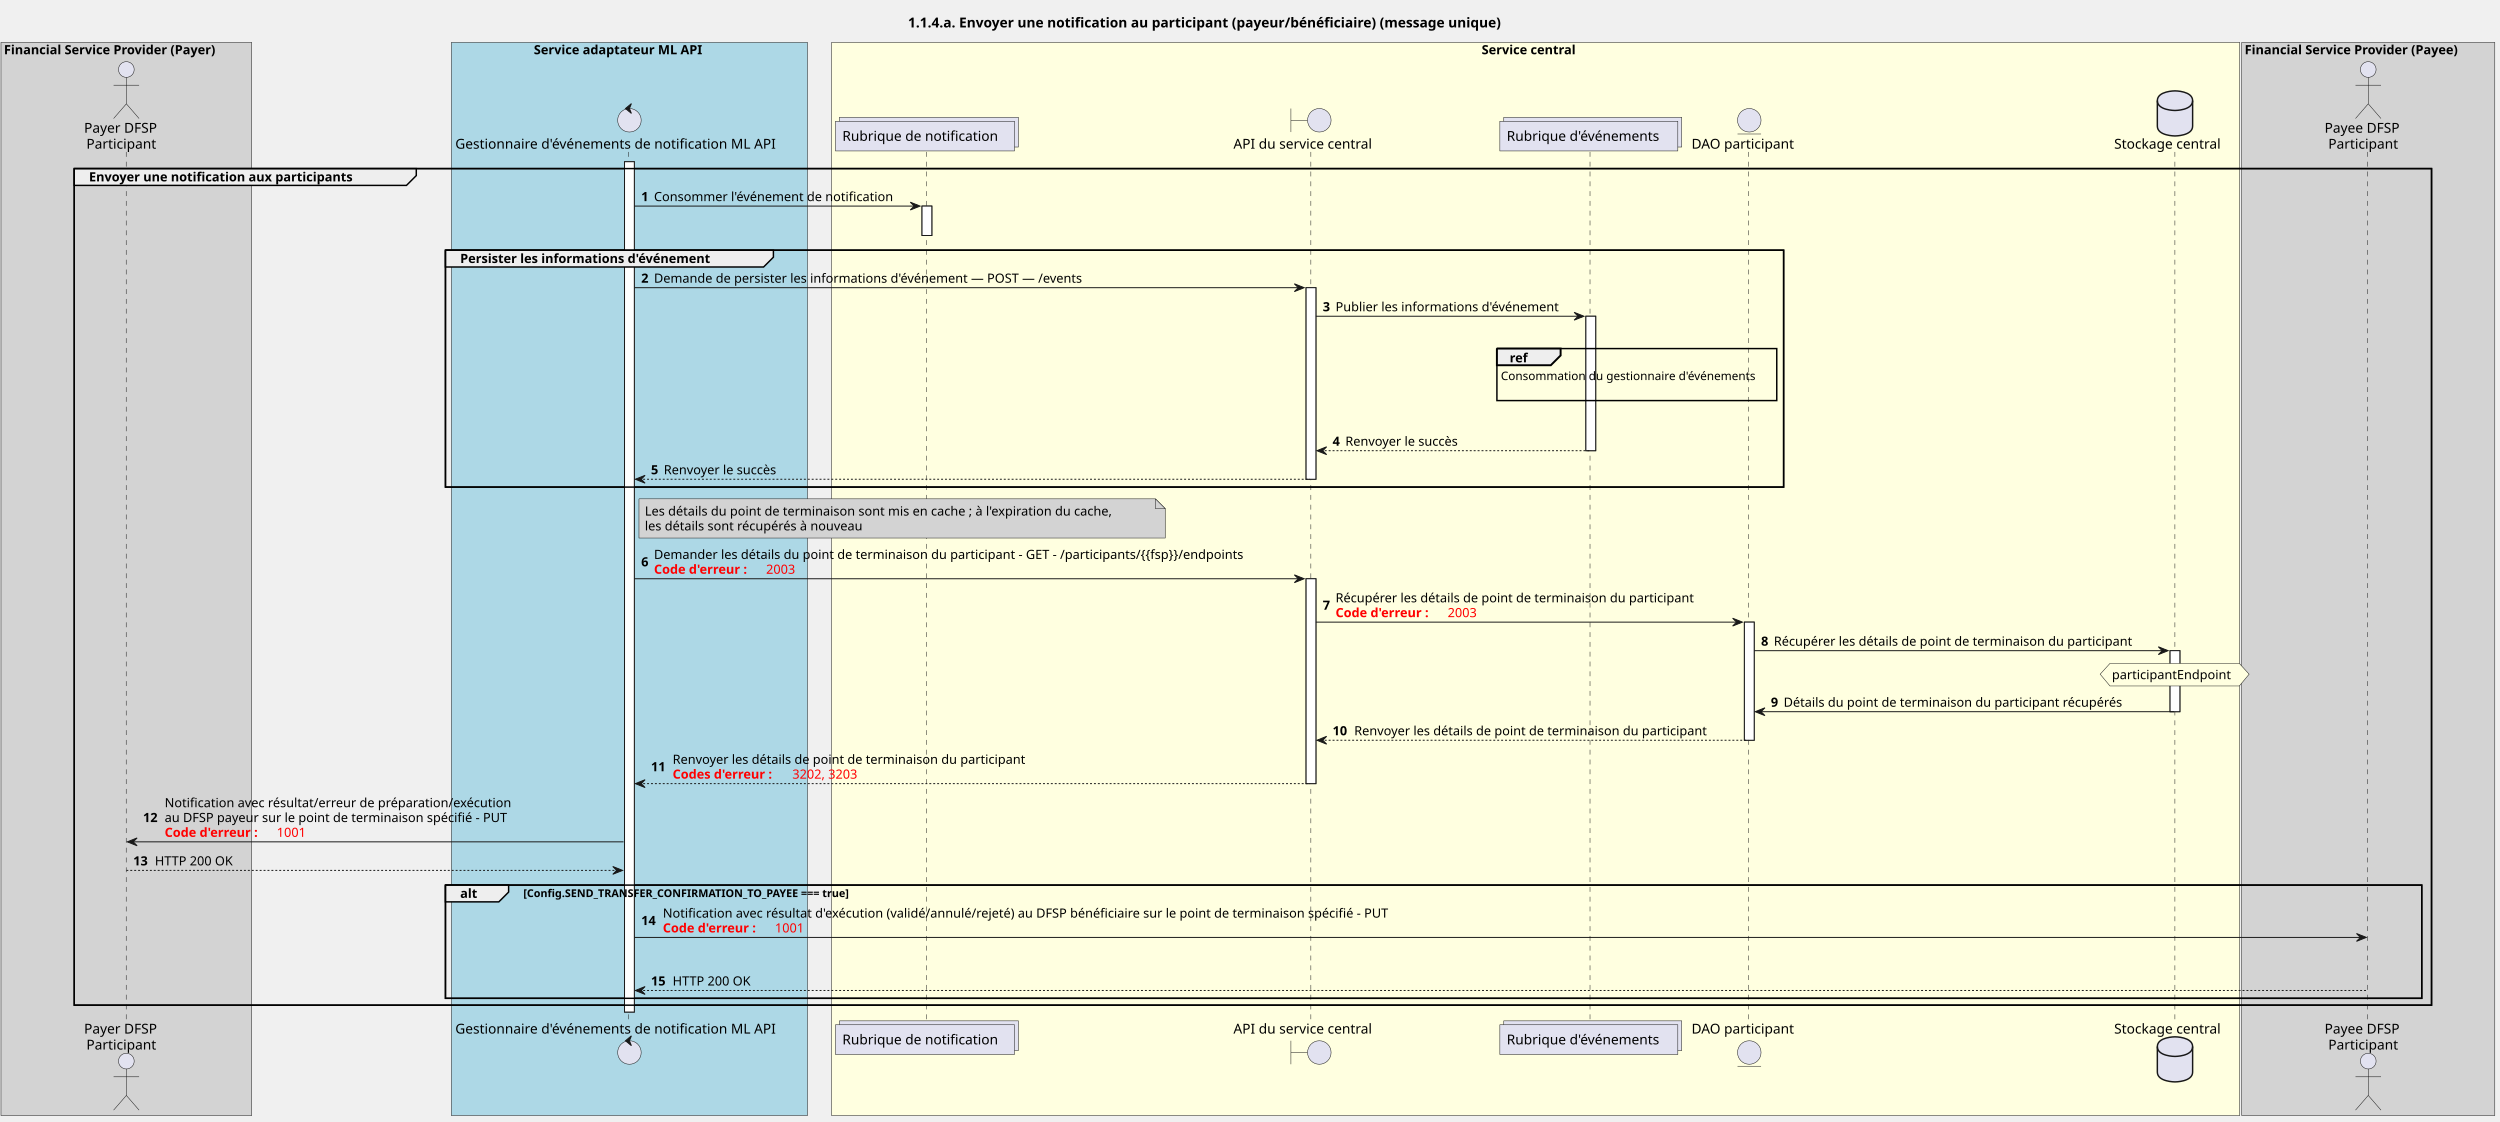
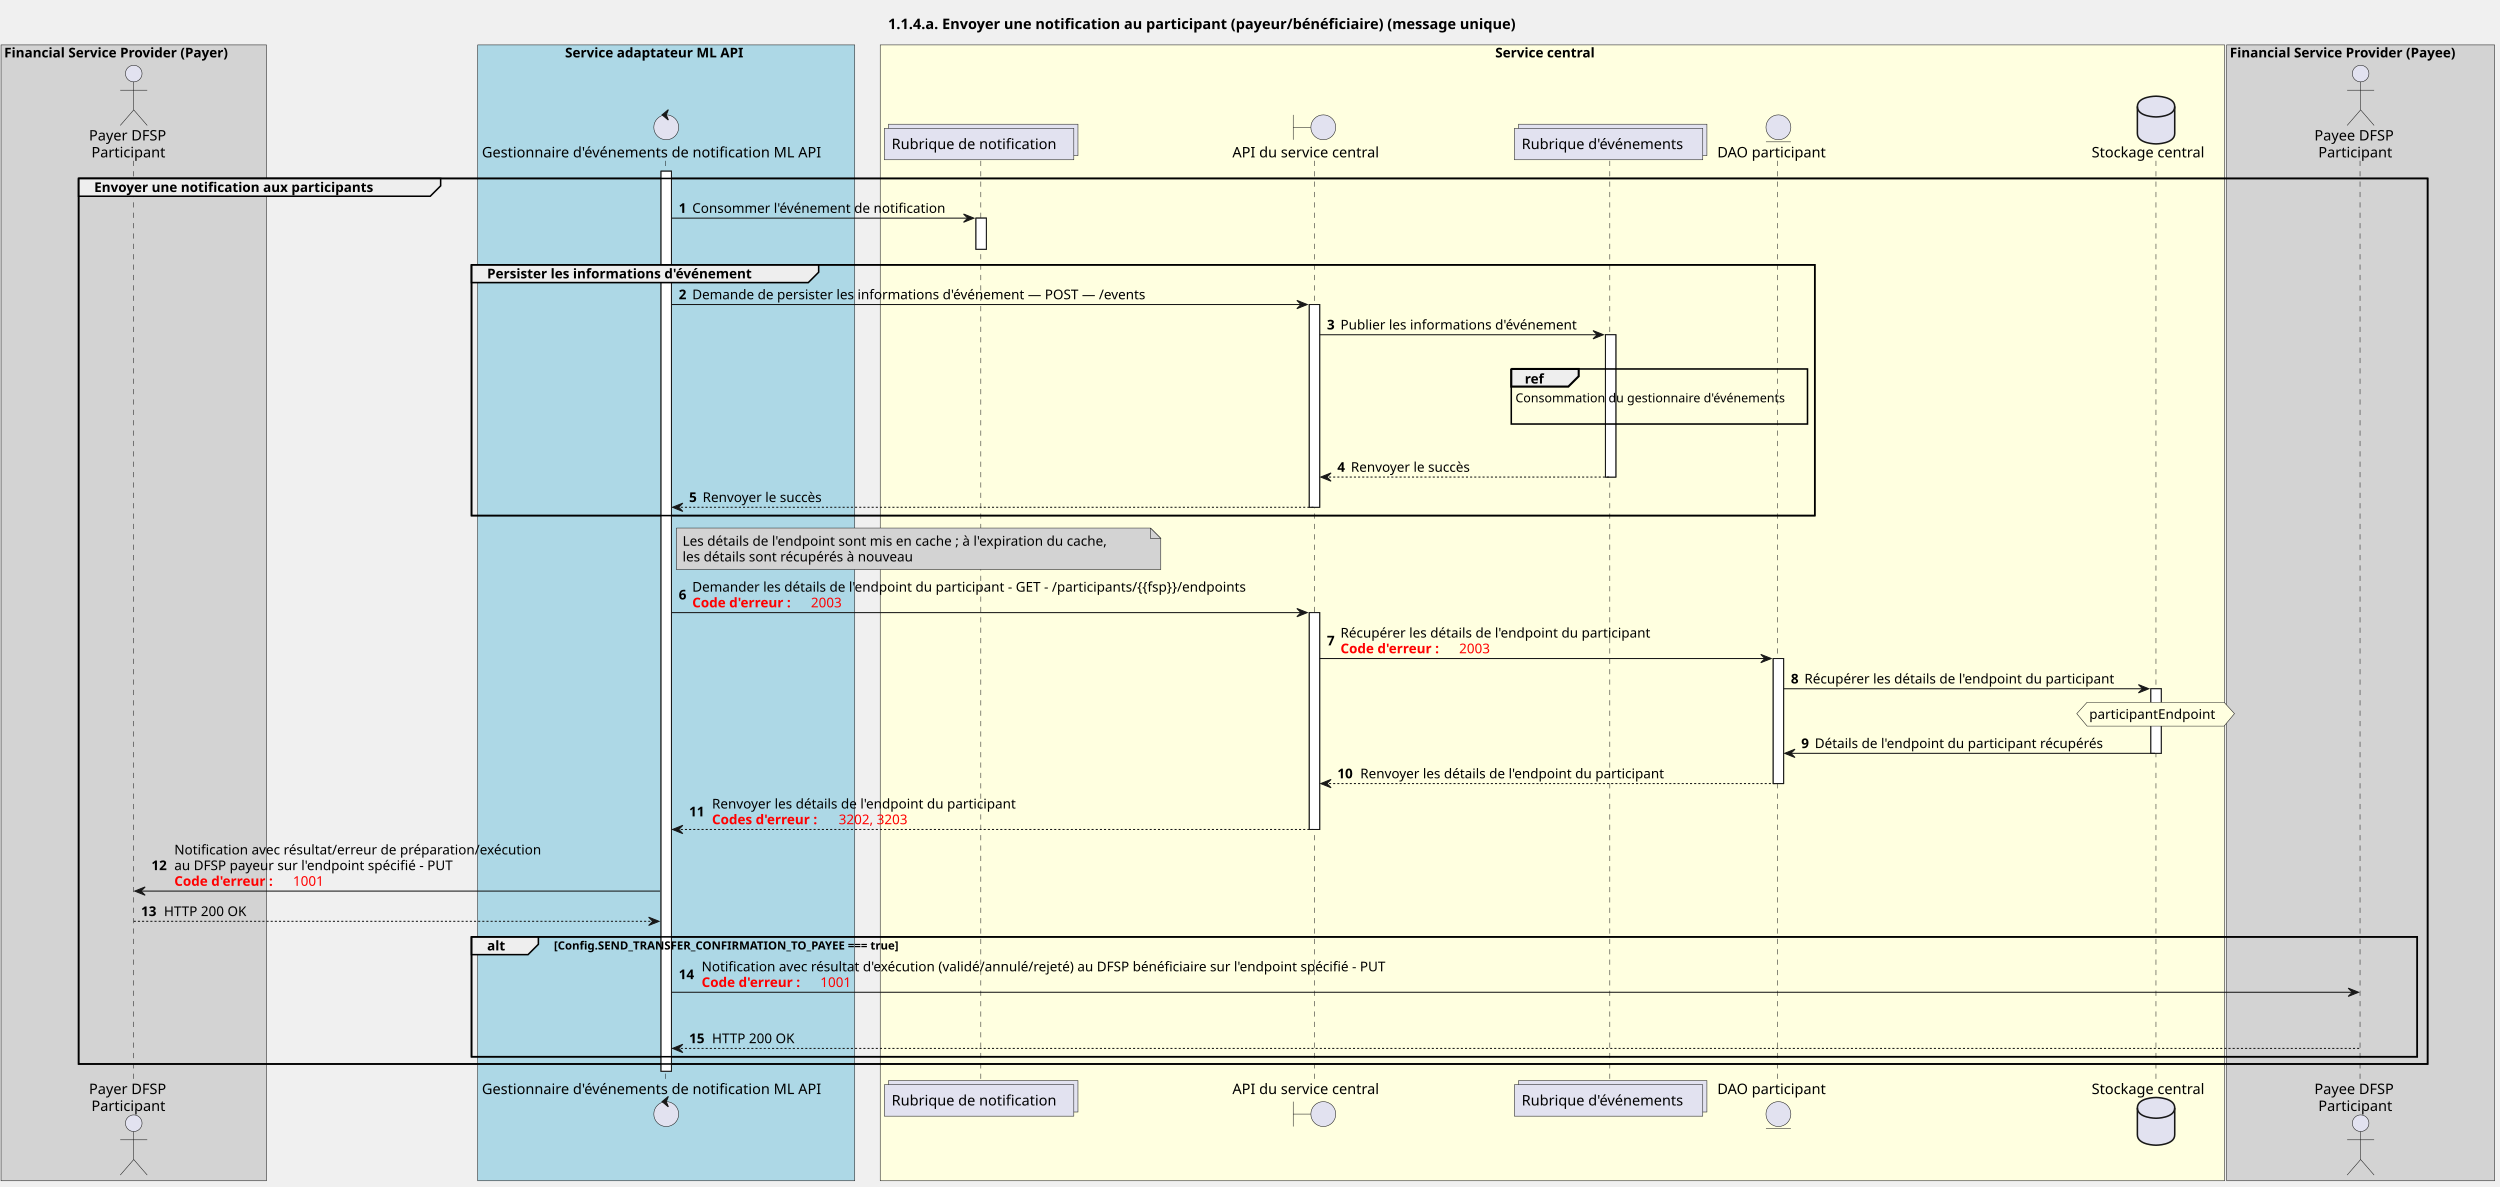
- <svg xmlns="http://www.w3.org/2000/svg" contentStyleType="text/css" height="1144px" preserveAspectRatio="none" style="width:2551px;height:1144px;background:#FFFFFF;" version="1.1" viewBox="0 0 2551 1144" width="2551px" zoomAndPan="magnify">
+ <svg xmlns="http://www.w3.org/2000/svg" contentStyleType="text/css" height="1144px" preserveAspectRatio="none" style="width:2410px;height:1144px;background:#FFFFFF;" version="1.1" viewBox="0 0 2410 1144" width="2410px" zoomAndPan="magnify">
  <defs />
  <g>
-     <text fill="#000000" font-family="sans-serif" font-size="14" font-weight="bold" lengthAdjust="spacing" textLength="692.665" x="926.513" y="27.995">1.1.4.a. Envoyer une notification au participant (payeur/bénéficiaire) (message unique)</text>
+     <text fill="#000000" font-family="sans-serif" font-size="14" font-weight="bold" lengthAdjust="spacing" textLength="692.665" x="856.054" y="27.995">1.1.4.a. Envoyer une notification au participant (payeur/bénéficiaire) (message unique)</text>
    <rect fill="#D3D3D3" height="1094.977" style="stroke:#181818;stroke-width:0.5;" width="255.85" x="1" y="43.297" />
    <text fill="#000000" font-family="sans-serif" font-size="13" font-weight="bold" lengthAdjust="spacing" textLength="249.85" x="4" y="55.364">Financial Service Provider (Payer)</text>
    <rect fill="#ADD8E6" height="1094.977" style="stroke:#181818;stroke-width:0.5;" width="363.433" x="460.549" y="43.297" />
    <text fill="#000000" font-family="sans-serif" font-size="13" font-weight="bold" lengthAdjust="spacing" textLength="195.108" x="544.712" y="55.364">Service adaptateur ML API</text>
-     <rect fill="#FFFFE0" height="1094.977" style="stroke:#181818;stroke-width:0.5;" width="1436.913" x="848.523" y="43.297" />
-     <text fill="#000000" font-family="sans-serif" font-size="13" font-weight="bold" lengthAdjust="spacing" textLength="110.202" x="1511.879" y="55.364">Service central</text>
-     <rect fill="#D3D3D3" height="1094.977" style="stroke:#181818;stroke-width:0.5;" width="258.256" x="2287.436" y="43.297" />
-     <text fill="#000000" font-family="sans-serif" font-size="13" font-weight="bold" lengthAdjust="spacing" textLength="252.256" x="2290.436" y="55.364">Financial Service Provider (Payee)</text>
+     <rect fill="#FFFFE0" height="1094.977" style="stroke:#181818;stroke-width:0.5;" width="1295.995" x="848.523" y="43.297" />
+     <text fill="#000000" font-family="sans-serif" font-size="13" font-weight="bold" lengthAdjust="spacing" textLength="110.202" x="1441.42" y="55.364">Service central</text>
+     <rect fill="#D3D3D3" height="1094.977" style="stroke:#181818;stroke-width:0.5;" width="258.256" x="2146.518" y="43.297" />
+     <text fill="#000000" font-family="sans-serif" font-size="13" font-weight="bold" lengthAdjust="spacing" textLength="252.256" x="2149.518" y="55.364">Financial Service Provider (Payee)</text>
    <rect fill="#FFFFFF" height="867.656" style="stroke:#181818;stroke-width:1.0;" width="10" x="637.266" y="165.023" />
    <rect fill="#FFFFFF" height="30" style="stroke:#181818;stroke-width:1.0;" width="10" x="940.841" y="210.289" />
-     <rect fill="#FFFFFF" height="195.469" style="stroke:#181818;stroke-width:1.0;" width="10" x="1332.745" y="293.555" />
-     <rect fill="#FFFFFF" height="209.062" style="stroke:#181818;stroke-width:1.0;" width="10" x="1332.745" y="590.555" />
-     <rect fill="#FFFFFF" height="137.203" style="stroke:#181818;stroke-width:1.0;" width="10" x="1618.248" y="322.688" />
-     <rect fill="#FFFFFF" height="120.531" style="stroke:#181818;stroke-width:1.0;" width="10" x="1779.968" y="634.82" />
-     <rect fill="#FFFFFF" height="62.266" style="stroke:#181818;stroke-width:1.0;" width="10" x="2214.35" y="663.953" />
-     <rect fill="none" height="853.656" style="stroke:#000000;stroke-width:1.5;" width="2405.356" x="75.781" y="172.023" />
-     <rect fill="none" height="241.734" style="stroke:#000000;stroke-width:1.5;" width="1365.459" x="454.549" y="255.289" />
-     <rect fill="none" height="115.531" style="stroke:#000000;stroke-width:1.5;" width="2016.587" x="454.549" y="903.148" />
+     <rect fill="#FFFFFF" height="195.469" style="stroke:#181818;stroke-width:1.0;" width="10" x="1262.166" y="293.555" />
+     <rect fill="#FFFFFF" height="209.062" style="stroke:#181818;stroke-width:1.0;" width="10" x="1262.166" y="590.555" />
+     <rect fill="#FFFFFF" height="137.203" style="stroke:#181818;stroke-width:1.0;" width="10" x="1547.669" y="322.688" />
+     <rect fill="#FFFFFF" height="120.531" style="stroke:#181818;stroke-width:1.0;" width="10" x="1709.389" y="634.82" />
+     <rect fill="#FFFFFF" height="62.266" style="stroke:#181818;stroke-width:1.0;" width="10" x="2073.432" y="663.953" />
+     <rect fill="none" height="853.656" style="stroke:#000000;stroke-width:1.5;" width="2264.438" x="75.781" y="172.023" />
+     <rect fill="none" height="241.734" style="stroke:#000000;stroke-width:1.5;" width="1294.88" x="454.549" y="255.289" />
+     <rect fill="none" height="115.531" style="stroke:#000000;stroke-width:1.5;" width="1875.669" x="454.549" y="903.148" />
    <line style="stroke:#181818;stroke-width:0.5;stroke-dasharray:5.0,5.0;" x1="128.781" x2="128.781" y1="155.023" y2="1042.68" />
    <line style="stroke:#181818;stroke-width:0.5;stroke-dasharray:5.0,5.0;" x1="641.549" x2="641.549" y1="155.023" y2="1042.68" />
    <line style="stroke:#181818;stroke-width:0.5;stroke-dasharray:5.0,5.0;" x1="945.523" x2="945.523" y1="155.023" y2="1042.68" />
-     <line style="stroke:#181818;stroke-width:0.5;stroke-dasharray:5.0,5.0;" x1="1337.593" x2="1337.593" y1="155.023" y2="1042.68" />
-     <line style="stroke:#181818;stroke-width:0.5;stroke-dasharray:5.0,5.0;" x1="1622.45" x2="1622.45" y1="155.023" y2="1042.68" />
-     <line style="stroke:#181818;stroke-width:0.5;stroke-dasharray:5.0,5.0;" x1="1784.047" x2="1784.047" y1="155.023" y2="1042.68" />
-     <line style="stroke:#181818;stroke-width:0.5;stroke-dasharray:5.0,5.0;" x1="2219.263" x2="2219.263" y1="155.023" y2="1042.68" />
-     <line style="stroke:#181818;stroke-width:0.5;stroke-dasharray:5.0,5.0;" x1="2415.991" x2="2415.991" y1="155.023" y2="1042.68" />
+     <line style="stroke:#181818;stroke-width:0.5;stroke-dasharray:5.0,5.0;" x1="1267.013" x2="1267.013" y1="155.023" y2="1042.68" />
+     <line style="stroke:#181818;stroke-width:0.5;stroke-dasharray:5.0,5.0;" x1="1551.871" x2="1551.871" y1="155.023" y2="1042.68" />
+     <line style="stroke:#181818;stroke-width:0.5;stroke-dasharray:5.0,5.0;" x1="1713.467" x2="1713.467" y1="155.023" y2="1042.68" />
+     <line style="stroke:#181818;stroke-width:0.5;stroke-dasharray:5.0,5.0;" x1="2078.345" x2="2078.345" y1="155.023" y2="1042.68" />
+     <line style="stroke:#181818;stroke-width:0.5;stroke-dasharray:5.0,5.0;" x1="2275.073" x2="2275.073" y1="155.023" y2="1042.68" />
    <text fill="#000000" font-family="sans-serif" font-size="14" lengthAdjust="spacing" textLength="80.288" x="85.781" y="135.425">Payer DFSP</text>
    <text fill="#000000" font-family="sans-serif" font-size="14" lengthAdjust="spacing" textLength="75.571" x="88.139" y="151.722">Participant</text>
    <ellipse cx="128.925" cy="70.93" fill="#E2E2F0" rx="8" ry="8" style="stroke:#181818;stroke-width:0.5;" />
    <path d="M128.925,78.93 L128.925,105.93 M115.925,86.93 L141.925,86.93 M128.925,105.93 L115.925,120.93 M128.925,105.93 L141.925,120.93 " fill="none" style="stroke:#181818;stroke-width:0.5;" />
    <text fill="#000000" font-family="sans-serif" font-size="14" lengthAdjust="spacing" textLength="80.288" x="85.781" y="1054.675">Payer DFSP</text>
    <text fill="#000000" font-family="sans-serif" font-size="14" lengthAdjust="spacing" textLength="75.571" x="88.139" y="1070.972">Participant</text>
    <ellipse cx="128.925" cy="1082.773" fill="#E2E2F0" rx="8" ry="8" style="stroke:#181818;stroke-width:0.5;" />
    <path d="M128.925,1090.773 L128.925,1117.773 M115.925,1098.773 L141.925,1098.773 M128.925,1117.773 L115.925,1132.773 M128.925,1117.773 L141.925,1132.773 " fill="none" style="stroke:#181818;stroke-width:0.5;" />
    <text fill="#000000" font-family="sans-serif" font-size="14" lengthAdjust="spacing" textLength="349.433" x="464.549" y="151.722">Gestionnaire d'événements de notification ML API</text>
    <ellipse cx="642.266" cy="122.727" fill="#E2E2F0" rx="12" ry="12" style="stroke:#181818;stroke-width:0.5;" />
    <polygon fill="#181818" points="638.266,110.727,644.266,105.727,642.266,110.727,644.266,115.727,638.266,110.727" style="stroke:#181818;stroke-width:1.0;" />
    <text fill="#000000" font-family="sans-serif" font-size="14" lengthAdjust="spacing" textLength="349.433" x="464.549" y="1054.675">Gestionnaire d'événements de notification ML API</text>
    <ellipse cx="642.266" cy="1073.977" fill="#E2E2F0" rx="12" ry="12" style="stroke:#181818;stroke-width:0.5;" />
    <polygon fill="#181818" points="638.266,1061.977,644.266,1056.977,642.266,1061.977,644.266,1066.977,638.266,1061.977" style="stroke:#181818;stroke-width:1.0;" />
    <rect fill="#E2E2F0" height="30.297" style="stroke:#181818;stroke-width:0.5;" width="182.636" x="856.523" y="119.727" />
    <rect fill="#E2E2F0" height="30.297" style="stroke:#181818;stroke-width:0.5;" width="182.636" x="852.523" y="123.727" />
    <text fill="#000000" font-family="sans-serif" font-size="14" lengthAdjust="spacing" textLength="168.636" x="859.523" y="143.722">Rubrique de notification</text>
    <rect fill="#E2E2F0" height="30.297" style="stroke:#181818;stroke-width:0.5;" width="182.636" x="856.523" y="1041.68" />
    <rect fill="#E2E2F0" height="30.297" style="stroke:#181818;stroke-width:0.5;" width="182.636" x="852.523" y="1045.68" />
    <text fill="#000000" font-family="sans-serif" font-size="14" lengthAdjust="spacing" textLength="168.636" x="859.523" y="1065.675">Rubrique de notification</text>
-     <text fill="#000000" font-family="sans-serif" font-size="14" lengthAdjust="spacing" textLength="152.305" x="1258.593" y="151.722">API du service central</text>
-     <path d="M1317.245,110.727 L1317.245,134.727 M1317.245,122.727 L1334.245,122.727 " fill="none" style="stroke:#181818;stroke-width:0.5;" />
-     <ellipse cx="1346.245" cy="122.727" fill="#E2E2F0" rx="12" ry="12" style="stroke:#181818;stroke-width:0.5;" />
-     <text fill="#000000" font-family="sans-serif" font-size="14" lengthAdjust="spacing" textLength="152.305" x="1258.593" y="1054.675">API du service central</text>
-     <path d="M1317.245,1061.977 L1317.245,1085.977 M1317.245,1073.977 L1334.245,1073.977 " fill="none" style="stroke:#181818;stroke-width:0.5;" />
-     <ellipse cx="1346.245" cy="1073.977" fill="#E2E2F0" rx="12" ry="12" style="stroke:#181818;stroke-width:0.5;" />
-     <rect fill="#E2E2F0" height="30.297" style="stroke:#181818;stroke-width:0.5;" width="181.597" x="1534.45" y="119.727" />
-     <rect fill="#E2E2F0" height="30.297" style="stroke:#181818;stroke-width:0.5;" width="181.597" x="1530.45" y="123.727" />
-     <text fill="#000000" font-family="sans-serif" font-size="14" lengthAdjust="spacing" textLength="167.597" x="1537.45" y="143.722">Rubrique d'événements</text>
-     <rect fill="#E2E2F0" height="30.297" style="stroke:#181818;stroke-width:0.5;" width="181.597" x="1534.45" y="1041.68" />
-     <rect fill="#E2E2F0" height="30.297" style="stroke:#181818;stroke-width:0.5;" width="181.597" x="1530.45" y="1045.68" />
-     <text fill="#000000" font-family="sans-serif" font-size="14" lengthAdjust="spacing" textLength="167.597" x="1537.45" y="1065.675">Rubrique d'événements</text>
-     <text fill="#000000" font-family="sans-serif" font-size="14" lengthAdjust="spacing" textLength="111.843" x="1726.047" y="151.722">DAO participant</text>
-     <ellipse cx="1784.968" cy="122.727" fill="#E2E2F0" rx="12" ry="12" style="stroke:#181818;stroke-width:0.5;" />
-     <line style="stroke:#181818;stroke-width:0.5;" x1="1772.968" x2="1796.968" y1="136.727" y2="136.727" />
-     <text fill="#000000" font-family="sans-serif" font-size="14" lengthAdjust="spacing" textLength="111.843" x="1726.047" y="1054.675">DAO participant</text>
-     <ellipse cx="1784.968" cy="1073.977" fill="#E2E2F0" rx="12" ry="12" style="stroke:#181818;stroke-width:0.5;" />
-     <line style="stroke:#181818;stroke-width:0.5;" x1="1772.968" x2="1796.968" y1="1087.977" y2="1087.977" />
-     <text fill="#000000" font-family="sans-serif" font-size="14" lengthAdjust="spacing" textLength="118.173" x="2157.263" y="151.722">Stockage central</text>
-     <path d="M2201.35,102.727 C2201.35,92.727 2219.35,92.727 2219.35,92.727 C2219.35,92.727 2237.35,92.727 2237.35,102.727 L2237.35,128.727 C2237.35,138.727 2219.35,138.727 2219.35,138.727 C2219.35,138.727 2201.35,138.727 2201.35,128.727 L2201.35,102.727 " fill="#E2E2F0" style="stroke:#181818;stroke-width:1.5;" />
-     <path d="M2201.35,102.727 C2201.35,112.727 2219.35,112.727 2219.35,112.727 C2219.35,112.727 2237.35,112.727 2237.35,102.727 " fill="none" style="stroke:#181818;stroke-width:1.5;" />
-     <text fill="#000000" font-family="sans-serif" font-size="14" lengthAdjust="spacing" textLength="118.173" x="2157.263" y="1054.675">Stockage central</text>
-     <path d="M2201.35,1067.977 C2201.35,1057.977 2219.35,1057.977 2219.35,1057.977 C2219.35,1057.977 2237.35,1057.977 2237.35,1067.977 L2237.35,1093.977 C2237.35,1103.977 2219.35,1103.977 2219.35,1103.977 C2219.35,1103.977 2201.35,1103.977 2201.35,1093.977 L2201.35,1067.977 " fill="#E2E2F0" style="stroke:#181818;stroke-width:1.5;" />
-     <path d="M2201.35,1067.977 C2201.35,1077.977 2219.35,1077.977 2219.35,1077.977 C2219.35,1077.977 2237.35,1077.977 2237.35,1067.977 " fill="none" style="stroke:#181818;stroke-width:1.5;" />
-     <text fill="#000000" font-family="sans-serif" font-size="14" lengthAdjust="spacing" textLength="83.145" x="2371.991" y="135.425">Payee DFSP</text>
-     <text fill="#000000" font-family="sans-serif" font-size="14" lengthAdjust="spacing" textLength="75.571" x="2375.778" y="151.722">Participant</text>
-     <ellipse cx="2416.564" cy="70.93" fill="#E2E2F0" rx="8" ry="8" style="stroke:#181818;stroke-width:0.5;" />
-     <path d="M2416.564,78.93 L2416.564,105.93 M2403.564,86.93 L2429.564,86.93 M2416.564,105.93 L2403.564,120.93 M2416.564,105.93 L2429.564,120.93 " fill="none" style="stroke:#181818;stroke-width:0.5;" />
-     <text fill="#000000" font-family="sans-serif" font-size="14" lengthAdjust="spacing" textLength="83.145" x="2371.991" y="1054.675">Payee DFSP</text>
-     <text fill="#000000" font-family="sans-serif" font-size="14" lengthAdjust="spacing" textLength="75.571" x="2375.778" y="1070.972">Participant</text>
-     <ellipse cx="2416.564" cy="1082.773" fill="#E2E2F0" rx="8" ry="8" style="stroke:#181818;stroke-width:0.5;" />
-     <path d="M2416.564,1090.773 L2416.564,1117.773 M2403.564,1098.773 L2429.564,1098.773 M2416.564,1117.773 L2403.564,1132.773 M2416.564,1117.773 L2429.564,1132.773 " fill="none" style="stroke:#181818;stroke-width:0.5;" />
+     <text fill="#000000" font-family="sans-serif" font-size="14" lengthAdjust="spacing" textLength="152.305" x="1188.013" y="151.722">API du service central</text>
+     <path d="M1246.666,110.727 L1246.666,134.727 M1246.666,122.727 L1263.666,122.727 " fill="none" style="stroke:#181818;stroke-width:0.5;" />
+     <ellipse cx="1275.666" cy="122.727" fill="#E2E2F0" rx="12" ry="12" style="stroke:#181818;stroke-width:0.5;" />
+     <text fill="#000000" font-family="sans-serif" font-size="14" lengthAdjust="spacing" textLength="152.305" x="1188.013" y="1054.675">API du service central</text>
+     <path d="M1246.666,1061.977 L1246.666,1085.977 M1246.666,1073.977 L1263.666,1073.977 " fill="none" style="stroke:#181818;stroke-width:0.5;" />
+     <ellipse cx="1275.666" cy="1073.977" fill="#E2E2F0" rx="12" ry="12" style="stroke:#181818;stroke-width:0.5;" />
+     <rect fill="#E2E2F0" height="30.297" style="stroke:#181818;stroke-width:0.5;" width="181.597" x="1463.871" y="119.727" />
+     <rect fill="#E2E2F0" height="30.297" style="stroke:#181818;stroke-width:0.5;" width="181.597" x="1459.871" y="123.727" />
+     <text fill="#000000" font-family="sans-serif" font-size="14" lengthAdjust="spacing" textLength="167.597" x="1466.871" y="143.722">Rubrique d'événements</text>
+     <rect fill="#E2E2F0" height="30.297" style="stroke:#181818;stroke-width:0.5;" width="181.597" x="1463.871" y="1041.68" />
+     <rect fill="#E2E2F0" height="30.297" style="stroke:#181818;stroke-width:0.5;" width="181.597" x="1459.871" y="1045.68" />
+     <text fill="#000000" font-family="sans-serif" font-size="14" lengthAdjust="spacing" textLength="167.597" x="1466.871" y="1065.675">Rubrique d'événements</text>
+     <text fill="#000000" font-family="sans-serif" font-size="14" lengthAdjust="spacing" textLength="111.843" x="1655.467" y="151.722">DAO participant</text>
+     <ellipse cx="1714.389" cy="122.727" fill="#E2E2F0" rx="12" ry="12" style="stroke:#181818;stroke-width:0.5;" />
+     <line style="stroke:#181818;stroke-width:0.5;" x1="1702.389" x2="1726.389" y1="136.727" y2="136.727" />
+     <text fill="#000000" font-family="sans-serif" font-size="14" lengthAdjust="spacing" textLength="111.843" x="1655.467" y="1054.675">DAO participant</text>
+     <ellipse cx="1714.389" cy="1073.977" fill="#E2E2F0" rx="12" ry="12" style="stroke:#181818;stroke-width:0.5;" />
+     <line style="stroke:#181818;stroke-width:0.5;" x1="1702.389" x2="1726.389" y1="1087.977" y2="1087.977" />
+     <text fill="#000000" font-family="sans-serif" font-size="14" lengthAdjust="spacing" textLength="118.173" x="2016.345" y="151.722">Stockage central</text>
+     <path d="M2060.432,102.727 C2060.432,92.727 2078.432,92.727 2078.432,92.727 C2078.432,92.727 2096.432,92.727 2096.432,102.727 L2096.432,128.727 C2096.432,138.727 2078.432,138.727 2078.432,138.727 C2078.432,138.727 2060.432,138.727 2060.432,128.727 L2060.432,102.727 " fill="#E2E2F0" style="stroke:#181818;stroke-width:1.5;" />
+     <path d="M2060.432,102.727 C2060.432,112.727 2078.432,112.727 2078.432,112.727 C2078.432,112.727 2096.432,112.727 2096.432,102.727 " fill="none" style="stroke:#181818;stroke-width:1.5;" />
+     <text fill="#000000" font-family="sans-serif" font-size="14" lengthAdjust="spacing" textLength="118.173" x="2016.345" y="1054.675">Stockage central</text>
+     <path d="M2060.432,1067.977 C2060.432,1057.977 2078.432,1057.977 2078.432,1057.977 C2078.432,1057.977 2096.432,1057.977 2096.432,1067.977 L2096.432,1093.977 C2096.432,1103.977 2078.432,1103.977 2078.432,1103.977 C2078.432,1103.977 2060.432,1103.977 2060.432,1093.977 L2060.432,1067.977 " fill="#E2E2F0" style="stroke:#181818;stroke-width:1.5;" />
+     <path d="M2060.432,1067.977 C2060.432,1077.977 2078.432,1077.977 2078.432,1077.977 C2078.432,1077.977 2096.432,1077.977 2096.432,1067.977 " fill="none" style="stroke:#181818;stroke-width:1.5;" />
+     <text fill="#000000" font-family="sans-serif" font-size="14" lengthAdjust="spacing" textLength="83.145" x="2231.073" y="135.425">Payee DFSP</text>
+     <text fill="#000000" font-family="sans-serif" font-size="14" lengthAdjust="spacing" textLength="75.571" x="2234.86" y="151.722">Participant</text>
+     <ellipse cx="2275.646" cy="70.93" fill="#E2E2F0" rx="8" ry="8" style="stroke:#181818;stroke-width:0.5;" />
+     <path d="M2275.646,78.93 L2275.646,105.93 M2262.646,86.93 L2288.646,86.93 M2275.646,105.93 L2262.646,120.93 M2275.646,105.93 L2288.646,120.93 " fill="none" style="stroke:#181818;stroke-width:0.5;" />
+     <text fill="#000000" font-family="sans-serif" font-size="14" lengthAdjust="spacing" textLength="83.145" x="2231.073" y="1054.675">Payee DFSP</text>
+     <text fill="#000000" font-family="sans-serif" font-size="14" lengthAdjust="spacing" textLength="75.571" x="2234.86" y="1070.972">Participant</text>
+     <ellipse cx="2275.646" cy="1082.773" fill="#E2E2F0" rx="8" ry="8" style="stroke:#181818;stroke-width:0.5;" />
+     <path d="M2275.646,1090.773 L2275.646,1117.773 M2262.646,1098.773 L2288.646,1098.773 M2275.646,1117.773 L2262.646,1132.773 M2275.646,1117.773 L2288.646,1132.773 " fill="none" style="stroke:#181818;stroke-width:0.5;" />
    <rect fill="#FFFFFF" height="867.656" style="stroke:#181818;stroke-width:1.0;" width="10" x="637.266" y="165.023" />
    <rect fill="#FFFFFF" height="30" style="stroke:#181818;stroke-width:1.0;" width="10" x="940.841" y="210.289" />
-     <rect fill="#FFFFFF" height="195.469" style="stroke:#181818;stroke-width:1.0;" width="10" x="1332.745" y="293.555" />
-     <rect fill="#FFFFFF" height="209.062" style="stroke:#181818;stroke-width:1.0;" width="10" x="1332.745" y="590.555" />
-     <rect fill="#FFFFFF" height="137.203" style="stroke:#181818;stroke-width:1.0;" width="10" x="1618.248" y="322.688" />
-     <rect fill="#FFFFFF" height="120.531" style="stroke:#181818;stroke-width:1.0;" width="10" x="1779.968" y="634.82" />
-     <rect fill="#FFFFFF" height="62.266" style="stroke:#181818;stroke-width:1.0;" width="10" x="2214.35" y="663.953" />
+     <rect fill="#FFFFFF" height="195.469" style="stroke:#181818;stroke-width:1.0;" width="10" x="1262.166" y="293.555" />
+     <rect fill="#FFFFFF" height="209.062" style="stroke:#181818;stroke-width:1.0;" width="10" x="1262.166" y="590.555" />
+     <rect fill="#FFFFFF" height="137.203" style="stroke:#181818;stroke-width:1.0;" width="10" x="1547.669" y="322.688" />
+     <rect fill="#FFFFFF" height="120.531" style="stroke:#181818;stroke-width:1.0;" width="10" x="1709.389" y="634.82" />
+     <rect fill="#FFFFFF" height="62.266" style="stroke:#181818;stroke-width:1.0;" width="10" x="2073.432" y="663.953" />
    <path d="M75.781,172.023 L424.777,172.023 L424.777,179.156 L414.777,189.156 L75.781,189.156 L75.781,172.023 " fill="#EEEEEE" style="stroke:#000000;stroke-width:1.5;" />
-     <rect fill="none" height="853.656" style="stroke:#000000;stroke-width:1.5;" width="2405.356" x="75.781" y="172.023" />
+     <rect fill="none" height="853.656" style="stroke:#000000;stroke-width:1.5;" width="2264.438" x="75.781" y="172.023" />
    <text fill="#000000" font-family="sans-serif" font-size="13" font-weight="bold" lengthAdjust="spacing" textLength="303.996" x="90.781" y="185.09">Envoyer une notification aux participants</text>
    <polygon fill="#181818" points="928.841,206.289,938.841,210.289,928.841,214.289,932.841,210.289" style="stroke:#181818;stroke-width:1.0;" />
    <line style="stroke:#181818;stroke-width:1.0;" x1="647.266" x2="934.841" y1="210.289" y2="210.289" />
    <text fill="#000000" font-family="sans-serif" font-size="13" font-weight="bold" lengthAdjust="spacing" textLength="9.045" x="654.266" y="205.223">1</text>
    <text fill="#000000" font-family="sans-serif" font-size="13" lengthAdjust="spacing" textLength="261.53" x="667.311" y="205.223">Consommer l'événement de notification</text>
    <path d="M454.549,255.289 L789.187,255.289 L789.187,262.422 L779.187,272.422 L454.549,272.422 L454.549,255.289 " fill="#EEEEEE" style="stroke:#000000;stroke-width:1.5;" />
-     <rect fill="none" height="241.734" style="stroke:#000000;stroke-width:1.5;" width="1365.459" x="454.549" y="255.289" />
+     <rect fill="none" height="241.734" style="stroke:#000000;stroke-width:1.5;" width="1294.88" x="454.549" y="255.289" />
    <text fill="#000000" font-family="sans-serif" font-size="13" font-weight="bold" lengthAdjust="spacing" textLength="289.637" x="469.549" y="268.356">Persister les informations d'événement</text>
-     <polygon fill="#181818" points="1320.745,289.555,1330.745,293.555,1320.745,297.555,1324.745,293.555" style="stroke:#181818;stroke-width:1.0;" />
-     <line style="stroke:#181818;stroke-width:1.0;" x1="647.266" x2="1326.745" y1="293.555" y2="293.555" />
+     <polygon fill="#181818" points="1250.166,289.555,1260.166,293.555,1250.166,297.555,1254.166,293.555" style="stroke:#181818;stroke-width:1.0;" />
+     <line style="stroke:#181818;stroke-width:1.0;" x1="647.266" x2="1256.166" y1="293.555" y2="293.555" />
    <text fill="#000000" font-family="sans-serif" font-size="13" font-weight="bold" lengthAdjust="spacing" textLength="9.045" x="654.266" y="288.489">2</text>
    <text fill="#000000" font-family="sans-serif" font-size="13" lengthAdjust="spacing" textLength="468.368" x="667.311" y="288.489">Demande de persister les informations d'événement — POST — /events</text>
-     <polygon fill="#181818" points="1606.248,318.688,1616.248,322.688,1606.248,326.688,1610.248,322.688" style="stroke:#181818;stroke-width:1.0;" />
-     <line style="stroke:#181818;stroke-width:1.0;" x1="1342.745" x2="1612.248" y1="322.688" y2="322.688" />
-     <text fill="#000000" font-family="sans-serif" font-size="13" font-weight="bold" lengthAdjust="spacing" textLength="9.045" x="1349.745" y="317.622">3</text>
-     <text fill="#000000" font-family="sans-serif" font-size="13" lengthAdjust="spacing" textLength="243.458" x="1362.791" y="317.622">Publier les informations d'événement</text>
-     <rect fill="none" height="53.07" style="stroke:#000000;stroke-width:1.5;" width="285.559" x="1527.45" y="355.688" />
-     <path d="M1527.45,355.688 L1592.45,355.688 L1592.45,362.688 L1582.45,372.688 L1527.45,372.688 L1527.45,355.688 " fill="#EEEEEE" style="stroke:#000000;stroke-width:2.0;" />
-     <text fill="#000000" font-family="sans-serif" font-size="13" font-weight="bold" lengthAdjust="spacing" textLength="20.884" x="1540.45" y="369.754">ref</text>
-     <text fill="#000000" font-family="sans-serif" font-size="12" lengthAdjust="spacing" textLength="277.559" x="1531.45" y="387.826">Consommation du gestionnaire d'événements</text>
-     <text fill="#000000" font-family="sans-serif" font-size="12" lengthAdjust="spacing" textLength="3.814" x="1668.322" y="401.795"> </text>
-     <polygon fill="#181818" points="1353.745,455.891,1343.745,459.891,1353.745,463.891,1349.745,459.891" style="stroke:#181818;stroke-width:1.0;" />
-     <line style="stroke:#181818;stroke-width:1.0;stroke-dasharray:2.0,2.0;" x1="1347.745" x2="1622.248" y1="459.891" y2="459.891" />
-     <text fill="#000000" font-family="sans-serif" font-size="13" font-weight="bold" lengthAdjust="spacing" textLength="9.045" x="1359.745" y="454.825">4</text>
-     <text fill="#000000" font-family="sans-serif" font-size="13" lengthAdjust="spacing" textLength="125.906" x="1372.791" y="454.825">Renvoyer le succès</text>
+     <polygon fill="#181818" points="1535.669,318.688,1545.669,322.688,1535.669,326.688,1539.669,322.688" style="stroke:#181818;stroke-width:1.0;" />
+     <line style="stroke:#181818;stroke-width:1.0;" x1="1272.166" x2="1541.669" y1="322.688" y2="322.688" />
+     <text fill="#000000" font-family="sans-serif" font-size="13" font-weight="bold" lengthAdjust="spacing" textLength="9.045" x="1279.166" y="317.622">3</text>
+     <text fill="#000000" font-family="sans-serif" font-size="13" lengthAdjust="spacing" textLength="243.458" x="1292.211" y="317.622">Publier les informations d'événement</text>
+     <rect fill="none" height="53.07" style="stroke:#000000;stroke-width:1.5;" width="285.559" x="1456.871" y="355.688" />
+     <path d="M1456.871,355.688 L1521.871,355.688 L1521.871,362.688 L1511.871,372.688 L1456.871,372.688 L1456.871,355.688 " fill="#EEEEEE" style="stroke:#000000;stroke-width:2.0;" />
+     <text fill="#000000" font-family="sans-serif" font-size="13" font-weight="bold" lengthAdjust="spacing" textLength="20.884" x="1469.871" y="369.754">ref</text>
+     <text fill="#000000" font-family="sans-serif" font-size="12" lengthAdjust="spacing" textLength="277.559" x="1460.871" y="387.826">Consommation du gestionnaire d'événements</text>
+     <text fill="#000000" font-family="sans-serif" font-size="12" lengthAdjust="spacing" textLength="3.814" x="1597.743" y="401.795"> </text>
+     <polygon fill="#181818" points="1283.166,455.891,1273.166,459.891,1283.166,463.891,1279.166,459.891" style="stroke:#181818;stroke-width:1.0;" />
+     <line style="stroke:#181818;stroke-width:1.0;stroke-dasharray:2.0,2.0;" x1="1277.166" x2="1551.669" y1="459.891" y2="459.891" />
+     <text fill="#000000" font-family="sans-serif" font-size="13" font-weight="bold" lengthAdjust="spacing" textLength="9.045" x="1289.166" y="454.825">4</text>
+     <text fill="#000000" font-family="sans-serif" font-size="13" lengthAdjust="spacing" textLength="125.906" x="1302.211" y="454.825">Renvoyer le succès</text>
    <polygon fill="#181818" points="658.266,485.023,648.266,489.023,658.266,493.023,654.266,489.023" style="stroke:#181818;stroke-width:1.0;" />
-     <line style="stroke:#181818;stroke-width:1.0;stroke-dasharray:2.0,2.0;" x1="652.266" x2="1336.745" y1="489.023" y2="489.023" />
+     <line style="stroke:#181818;stroke-width:1.0;stroke-dasharray:2.0,2.0;" x1="652.266" x2="1266.166" y1="489.023" y2="489.023" />
    <text fill="#000000" font-family="sans-serif" font-size="13" font-weight="bold" lengthAdjust="spacing" textLength="9.045" x="664.266" y="483.957">5</text>
    <text fill="#000000" font-family="sans-serif" font-size="13" lengthAdjust="spacing" textLength="125.906" x="677.311" y="483.957">Renvoyer le succès</text>
-     <path d="M652,509.023 L652,549.023 L1189,549.023 L1189,519.023 L1179,509.023 L652,509.023 " fill="#D3D3D3" style="stroke:#181818;stroke-width:0.5;" />
-     <path d="M1179,509.023 L1179,519.023 L1189,519.023 L1179,509.023 " fill="#D3D3D3" style="stroke:#181818;stroke-width:0.5;" />
-     <text fill="#000000" font-family="sans-serif" font-size="13" lengthAdjust="spacing" textLength="516.839" x="658" y="526.09">Les détails du point de terminaison sont mis en cache ; à l'expiration du cache,</text>
+     <path d="M652,509.023 L652,549.023 L1119,549.023 L1119,519.023 L1109,509.023 L652,509.023 " fill="#D3D3D3" style="stroke:#181818;stroke-width:0.5;" />
+     <path d="M1109,509.023 L1109,519.023 L1119,519.023 L1109,509.023 " fill="#D3D3D3" style="stroke:#181818;stroke-width:0.5;" />
+     <text fill="#000000" font-family="sans-serif" font-size="13" lengthAdjust="spacing" textLength="446.259" x="658" y="526.09">Les détails de l'endpoint sont mis en cache ; à l'expiration du cache,</text>
    <text fill="#000000" font-family="sans-serif" font-size="13" lengthAdjust="spacing" textLength="239.808" x="658" y="541.223">les détails sont récupérés à nouveau</text>
-     <polygon fill="#181818" points="1320.745,586.555,1330.745,590.555,1320.745,594.555,1324.745,590.555" style="stroke:#181818;stroke-width:1.0;" />
-     <line style="stroke:#181818;stroke-width:1.0;" x1="647.266" x2="1326.745" y1="590.555" y2="590.555" />
+     <polygon fill="#181818" points="1250.166,586.555,1260.166,590.555,1250.166,594.555,1254.166,590.555" style="stroke:#181818;stroke-width:1.0;" />
+     <line style="stroke:#181818;stroke-width:1.0;" x1="647.266" x2="1256.166" y1="590.555" y2="590.555" />
    <text fill="#000000" font-family="sans-serif" font-size="13" font-weight="bold" lengthAdjust="spacing" textLength="9.045" x="654.266" y="577.922">6</text>
-     <text fill="#000000" font-family="sans-serif" font-size="13" lengthAdjust="spacing" textLength="653.434" x="667.311" y="570.356">Demander les détails du point de terminaison du participant - GET - /participants/{{fsp}}/endpoints</text>
+     <text fill="#000000" font-family="sans-serif" font-size="13" lengthAdjust="spacing" textLength="582.855" x="667.311" y="570.356">Demander les détails de l'endpoint du participant - GET - /participants/{{fsp}}/endpoints</text>
    <text fill="#FF0000" font-family="sans-serif" font-size="13" font-weight="bold" lengthAdjust="spacing" textLength="110.252" x="667.311" y="585.489">Code d'erreur :</text>
    <text fill="#FF0000" font-family="sans-serif" font-size="13" lengthAdjust="spacing" textLength="33.084" x="781.696" y="585.489">2003</text>
-     <polygon fill="#181818" points="1767.968,630.82,1777.968,634.82,1767.968,638.82,1771.968,634.82" style="stroke:#181818;stroke-width:1.0;" />
-     <line style="stroke:#181818;stroke-width:1.0;" x1="1342.745" x2="1773.968" y1="634.82" y2="634.82" />
-     <text fill="#000000" font-family="sans-serif" font-size="13" font-weight="bold" lengthAdjust="spacing" textLength="9.045" x="1349.745" y="622.188">7</text>
-     <text fill="#000000" font-family="sans-serif" font-size="13" lengthAdjust="spacing" textLength="392.336" x="1362.791" y="614.622">Récupérer les détails de point de terminaison du participant</text>
-     <text fill="#FF0000" font-family="sans-serif" font-size="13" font-weight="bold" lengthAdjust="spacing" textLength="110.252" x="1362.791" y="629.754">Code d'erreur :</text>
-     <text fill="#FF0000" font-family="sans-serif" font-size="13" lengthAdjust="spacing" textLength="33.084" x="1477.175" y="629.754">2003</text>
-     <polygon fill="#181818" points="2202.35,659.953,2212.35,663.953,2202.35,667.953,2206.35,663.953" style="stroke:#181818;stroke-width:1.0;" />
-     <line style="stroke:#181818;stroke-width:1.0;" x1="1789.968" x2="2208.35" y1="663.953" y2="663.953" />
-     <text fill="#000000" font-family="sans-serif" font-size="13" font-weight="bold" lengthAdjust="spacing" textLength="9.045" x="1796.968" y="658.887">8</text>
-     <text fill="#000000" font-family="sans-serif" font-size="13" lengthAdjust="spacing" textLength="392.336" x="1810.014" y="658.887">Récupérer les détails de point de terminaison du participant</text>
-     <polygon fill="#FFFFE0" points="2153,676.953,2285,676.953,2295,687.953,2285,699.953,2153,699.953,2143,687.953,2153,676.953" style="stroke:#181818;stroke-width:0.5;" />
-     <text fill="#000000" font-family="sans-serif" font-size="13" lengthAdjust="spacing" textLength="128.445" x="2155" y="693.02">participantEndpoint</text>
-     <polygon fill="#181818" points="1800.968,722.219,1790.968,726.219,1800.968,730.219,1796.968,726.219" style="stroke:#181818;stroke-width:1.0;" />
-     <line style="stroke:#181818;stroke-width:1.0;" x1="1794.968" x2="2218.35" y1="726.219" y2="726.219" />
-     <text fill="#000000" font-family="sans-serif" font-size="13" font-weight="bold" lengthAdjust="spacing" textLength="9.045" x="1806.968" y="721.153">9</text>
-     <text fill="#000000" font-family="sans-serif" font-size="13" lengthAdjust="spacing" textLength="369.56" x="1820.014" y="721.153">Détails du point de terminaison du participant récupérés</text>
-     <polygon fill="#181818" points="1353.745,751.352,1343.745,755.352,1353.745,759.352,1349.745,755.352" style="stroke:#181818;stroke-width:1.0;" />
-     <line style="stroke:#181818;stroke-width:1.0;stroke-dasharray:2.0,2.0;" x1="1347.745" x2="1783.968" y1="755.352" y2="755.352" />
-     <text fill="#000000" font-family="sans-serif" font-size="13" font-weight="bold" lengthAdjust="spacing" textLength="18.091" x="1359.745" y="750.286">10</text>
-     <text fill="#000000" font-family="sans-serif" font-size="13" lengthAdjust="spacing" textLength="386.934" x="1381.836" y="750.286">Renvoyer les détails de point de terminaison du participant</text>
+     <polygon fill="#181818" points="1697.389,630.82,1707.389,634.82,1697.389,638.82,1701.389,634.82" style="stroke:#181818;stroke-width:1.0;" />
+     <line style="stroke:#181818;stroke-width:1.0;" x1="1272.166" x2="1703.389" y1="634.82" y2="634.82" />
+     <text fill="#000000" font-family="sans-serif" font-size="13" font-weight="bold" lengthAdjust="spacing" textLength="9.045" x="1279.166" y="622.188">7</text>
+     <text fill="#000000" font-family="sans-serif" font-size="13" lengthAdjust="spacing" textLength="321.998" x="1292.211" y="614.622">Récupérer les détails de l'endpoint du participant</text>
+     <text fill="#FF0000" font-family="sans-serif" font-size="13" font-weight="bold" lengthAdjust="spacing" textLength="110.252" x="1292.211" y="629.754">Code d'erreur :</text>
+     <text fill="#FF0000" font-family="sans-serif" font-size="13" lengthAdjust="spacing" textLength="33.084" x="1406.596" y="629.754">2003</text>
+     <polygon fill="#181818" points="2061.432,659.953,2071.432,663.953,2061.432,667.953,2065.432,663.953" style="stroke:#181818;stroke-width:1.0;" />
+     <line style="stroke:#181818;stroke-width:1.0;" x1="1719.389" x2="2067.432" y1="663.953" y2="663.953" />
+     <text fill="#000000" font-family="sans-serif" font-size="13" font-weight="bold" lengthAdjust="spacing" textLength="9.045" x="1726.389" y="658.887">8</text>
+     <text fill="#000000" font-family="sans-serif" font-size="13" lengthAdjust="spacing" textLength="321.998" x="1739.434" y="658.887">Récupérer les détails de l'endpoint du participant</text>
+     <polygon fill="#FFFFE0" points="2012,676.953,2144,676.953,2154,687.953,2144,699.953,2012,699.953,2002,687.953,2012,676.953" style="stroke:#181818;stroke-width:0.5;" />
+     <text fill="#000000" font-family="sans-serif" font-size="13" lengthAdjust="spacing" textLength="128.445" x="2014" y="693.02">participantEndpoint</text>
+     <polygon fill="#181818" points="1730.389,722.219,1720.389,726.219,1730.389,730.219,1726.389,726.219" style="stroke:#181818;stroke-width:1.0;" />
+     <line style="stroke:#181818;stroke-width:1.0;" x1="1724.389" x2="2077.432" y1="726.219" y2="726.219" />
+     <text fill="#000000" font-family="sans-serif" font-size="13" font-weight="bold" lengthAdjust="spacing" textLength="9.045" x="1736.389" y="721.153">9</text>
+     <text fill="#000000" font-family="sans-serif" font-size="13" lengthAdjust="spacing" textLength="298.981" x="1749.434" y="721.153">Détails de l'endpoint du participant récupérés</text>
+     <polygon fill="#181818" points="1283.166,751.352,1273.166,755.352,1283.166,759.352,1279.166,755.352" style="stroke:#181818;stroke-width:1.0;" />
+     <line style="stroke:#181818;stroke-width:1.0;stroke-dasharray:2.0,2.0;" x1="1277.166" x2="1713.389" y1="755.352" y2="755.352" />
+     <text fill="#000000" font-family="sans-serif" font-size="13" font-weight="bold" lengthAdjust="spacing" textLength="18.091" x="1289.166" y="750.286">10</text>
+     <text fill="#000000" font-family="sans-serif" font-size="13" lengthAdjust="spacing" textLength="316.596" x="1311.256" y="750.286">Renvoyer les détails de l'endpoint du participant</text>
    <polygon fill="#181818" points="658.266,795.617,648.266,799.617,658.266,803.617,654.266,799.617" style="stroke:#181818;stroke-width:1.0;" />
-     <line style="stroke:#181818;stroke-width:1.0;stroke-dasharray:2.0,2.0;" x1="652.266" x2="1336.745" y1="799.617" y2="799.617" />
+     <line style="stroke:#181818;stroke-width:1.0;stroke-dasharray:2.0,2.0;" x1="652.266" x2="1266.166" y1="799.617" y2="799.617" />
    <text fill="#000000" font-family="sans-serif" font-size="13" font-weight="bold" lengthAdjust="spacing" textLength="18.091" x="664.266" y="786.985">11</text>
-     <text fill="#000000" font-family="sans-serif" font-size="13" lengthAdjust="spacing" textLength="386.934" x="686.356" y="779.418">Renvoyer les détails de point de terminaison du participant</text>
+     <text fill="#000000" font-family="sans-serif" font-size="13" lengthAdjust="spacing" textLength="316.596" x="686.356" y="779.418">Renvoyer les détails de l'endpoint du participant</text>
    <text fill="#FF0000" font-family="sans-serif" font-size="13" font-weight="bold" lengthAdjust="spacing" textLength="117.99" x="686.356" y="794.551">Codes d'erreur :</text>
    <text fill="#FF0000" font-family="sans-serif" font-size="13" lengthAdjust="spacing" textLength="74.433" x="808.479" y="794.551">3202, 3203</text>
    <polygon fill="#181818" points="139.925,855.016,129.925,859.016,139.925,863.016,135.925,859.016" style="stroke:#181818;stroke-width:1.0;" />
    <line style="stroke:#181818;stroke-width:1.0;" x1="133.925" x2="636.266" y1="859.016" y2="859.016" />
    <text fill="#000000" font-family="sans-serif" font-size="13" font-weight="bold" lengthAdjust="spacing" textLength="18.091" x="145.925" y="838.817">12</text>
    <text fill="#000000" font-family="sans-serif" font-size="13" lengthAdjust="spacing" textLength="377.336" x="168.016" y="823.684">Notification avec résultat/erreur de préparation/exécution</text>
-     <text fill="#000000" font-family="sans-serif" font-size="13" lengthAdjust="spacing" textLength="375.426" x="168.016" y="838.817">au DFSP payeur sur le point de terminaison spécifié - PUT</text>
+     <text fill="#000000" font-family="sans-serif" font-size="13" lengthAdjust="spacing" textLength="289.345" x="168.016" y="838.817">au DFSP payeur sur l'endpoint spécifié - PUT</text>
    <text fill="#FF0000" font-family="sans-serif" font-size="13" font-weight="bold" lengthAdjust="spacing" textLength="110.252" x="168.016" y="853.95">Code d'erreur :</text>
    <text fill="#FF0000" font-family="sans-serif" font-size="13" lengthAdjust="spacing" textLength="33.084" x="282.401" y="853.95">1001</text>
    <polygon fill="#181818" points="625.266,884.148,635.266,888.148,625.266,892.148,629.266,888.148" style="stroke:#181818;stroke-width:1.0;" />
    <line style="stroke:#181818;stroke-width:1.0;stroke-dasharray:2.0,2.0;" x1="128.925" x2="631.266" y1="888.148" y2="888.148" />
    <text fill="#000000" font-family="sans-serif" font-size="13" font-weight="bold" lengthAdjust="spacing" textLength="18.091" x="135.925" y="883.082">13</text>
    <text fill="#000000" font-family="sans-serif" font-size="13" lengthAdjust="spacing" textLength="85.332" x="158.016" y="883.082">HTTP 200 OK</text>
    <path d="M454.549,903.148 L518.992,903.148 L518.992,910.281 L508.992,920.281 L454.549,920.281 L454.549,903.148 " fill="#EEEEEE" style="stroke:#000000;stroke-width:1.5;" />
-     <rect fill="none" height="115.531" style="stroke:#000000;stroke-width:1.5;" width="2016.587" x="454.549" y="903.148" />
+     <rect fill="none" height="115.531" style="stroke:#000000;stroke-width:1.5;" width="1875.669" x="454.549" y="903.148" />
    <text fill="#000000" font-family="sans-serif" font-size="13" font-weight="bold" lengthAdjust="spacing" textLength="19.443" x="469.549" y="916.215">alt</text>
    <text fill="#000000" font-family="sans-serif" font-size="11" font-weight="bold" lengthAdjust="spacing" textLength="389.039" x="533.992" y="915.359">[Config.SEND_TRANSFER_CONFIRMATION_TO_PAYEE === true]</text>
-     <polygon fill="#181818" points="2404.564,952.547,2414.564,956.547,2404.564,960.547,2408.564,956.547" style="stroke:#181818;stroke-width:1.0;" />
-     <line style="stroke:#181818;stroke-width:1.0;" x1="647.266" x2="2410.564" y1="956.547" y2="956.547" />
+     <polygon fill="#181818" points="2263.646,952.547,2273.646,956.547,2263.646,960.547,2267.646,956.547" style="stroke:#181818;stroke-width:1.0;" />
+     <line style="stroke:#181818;stroke-width:1.0;" x1="647.266" x2="2269.646" y1="956.547" y2="956.547" />
    <text fill="#000000" font-family="sans-serif" font-size="13" font-weight="bold" lengthAdjust="spacing" textLength="18.091" x="654.266" y="943.915">14</text>
-     <text fill="#000000" font-family="sans-serif" font-size="13" lengthAdjust="spacing" textLength="798.656" x="676.356" y="936.348">Notification avec résultat d'exécution (validé/annulé/rejeté) au DFSP bénéficiaire sur le point de terminaison spécifié - PUT</text>
+     <text fill="#000000" font-family="sans-serif" font-size="13" lengthAdjust="spacing" textLength="712.575" x="676.356" y="936.348">Notification avec résultat d'exécution (validé/annulé/rejeté) au DFSP bénéficiaire sur l'endpoint spécifié - PUT</text>
    <text fill="#FF0000" font-family="sans-serif" font-size="13" font-weight="bold" lengthAdjust="spacing" textLength="110.252" x="676.356" y="951.481">Code d'erreur :</text>
    <text fill="#FF0000" font-family="sans-serif" font-size="13" lengthAdjust="spacing" textLength="33.084" x="790.741" y="951.481">1001</text>
    <polygon fill="#181818" points="658.266,1006.68,648.266,1010.68,658.266,1014.68,654.266,1010.68" style="stroke:#181818;stroke-width:1.0;" />
-     <line style="stroke:#181818;stroke-width:1.0;stroke-dasharray:2.0,2.0;" x1="652.266" x2="2415.564" y1="1010.68" y2="1010.68" />
+     <line style="stroke:#181818;stroke-width:1.0;stroke-dasharray:2.0,2.0;" x1="652.266" x2="2274.646" y1="1010.68" y2="1010.68" />
    <text fill="#000000" font-family="sans-serif" font-size="13" font-weight="bold" lengthAdjust="spacing" textLength="18.091" x="664.266" y="1005.614">15</text>
    <text fill="#000000" font-family="sans-serif" font-size="13" lengthAdjust="spacing" textLength="85.332" x="686.356" y="1005.614">HTTP 200 OK</text>
  </g>
</svg>
